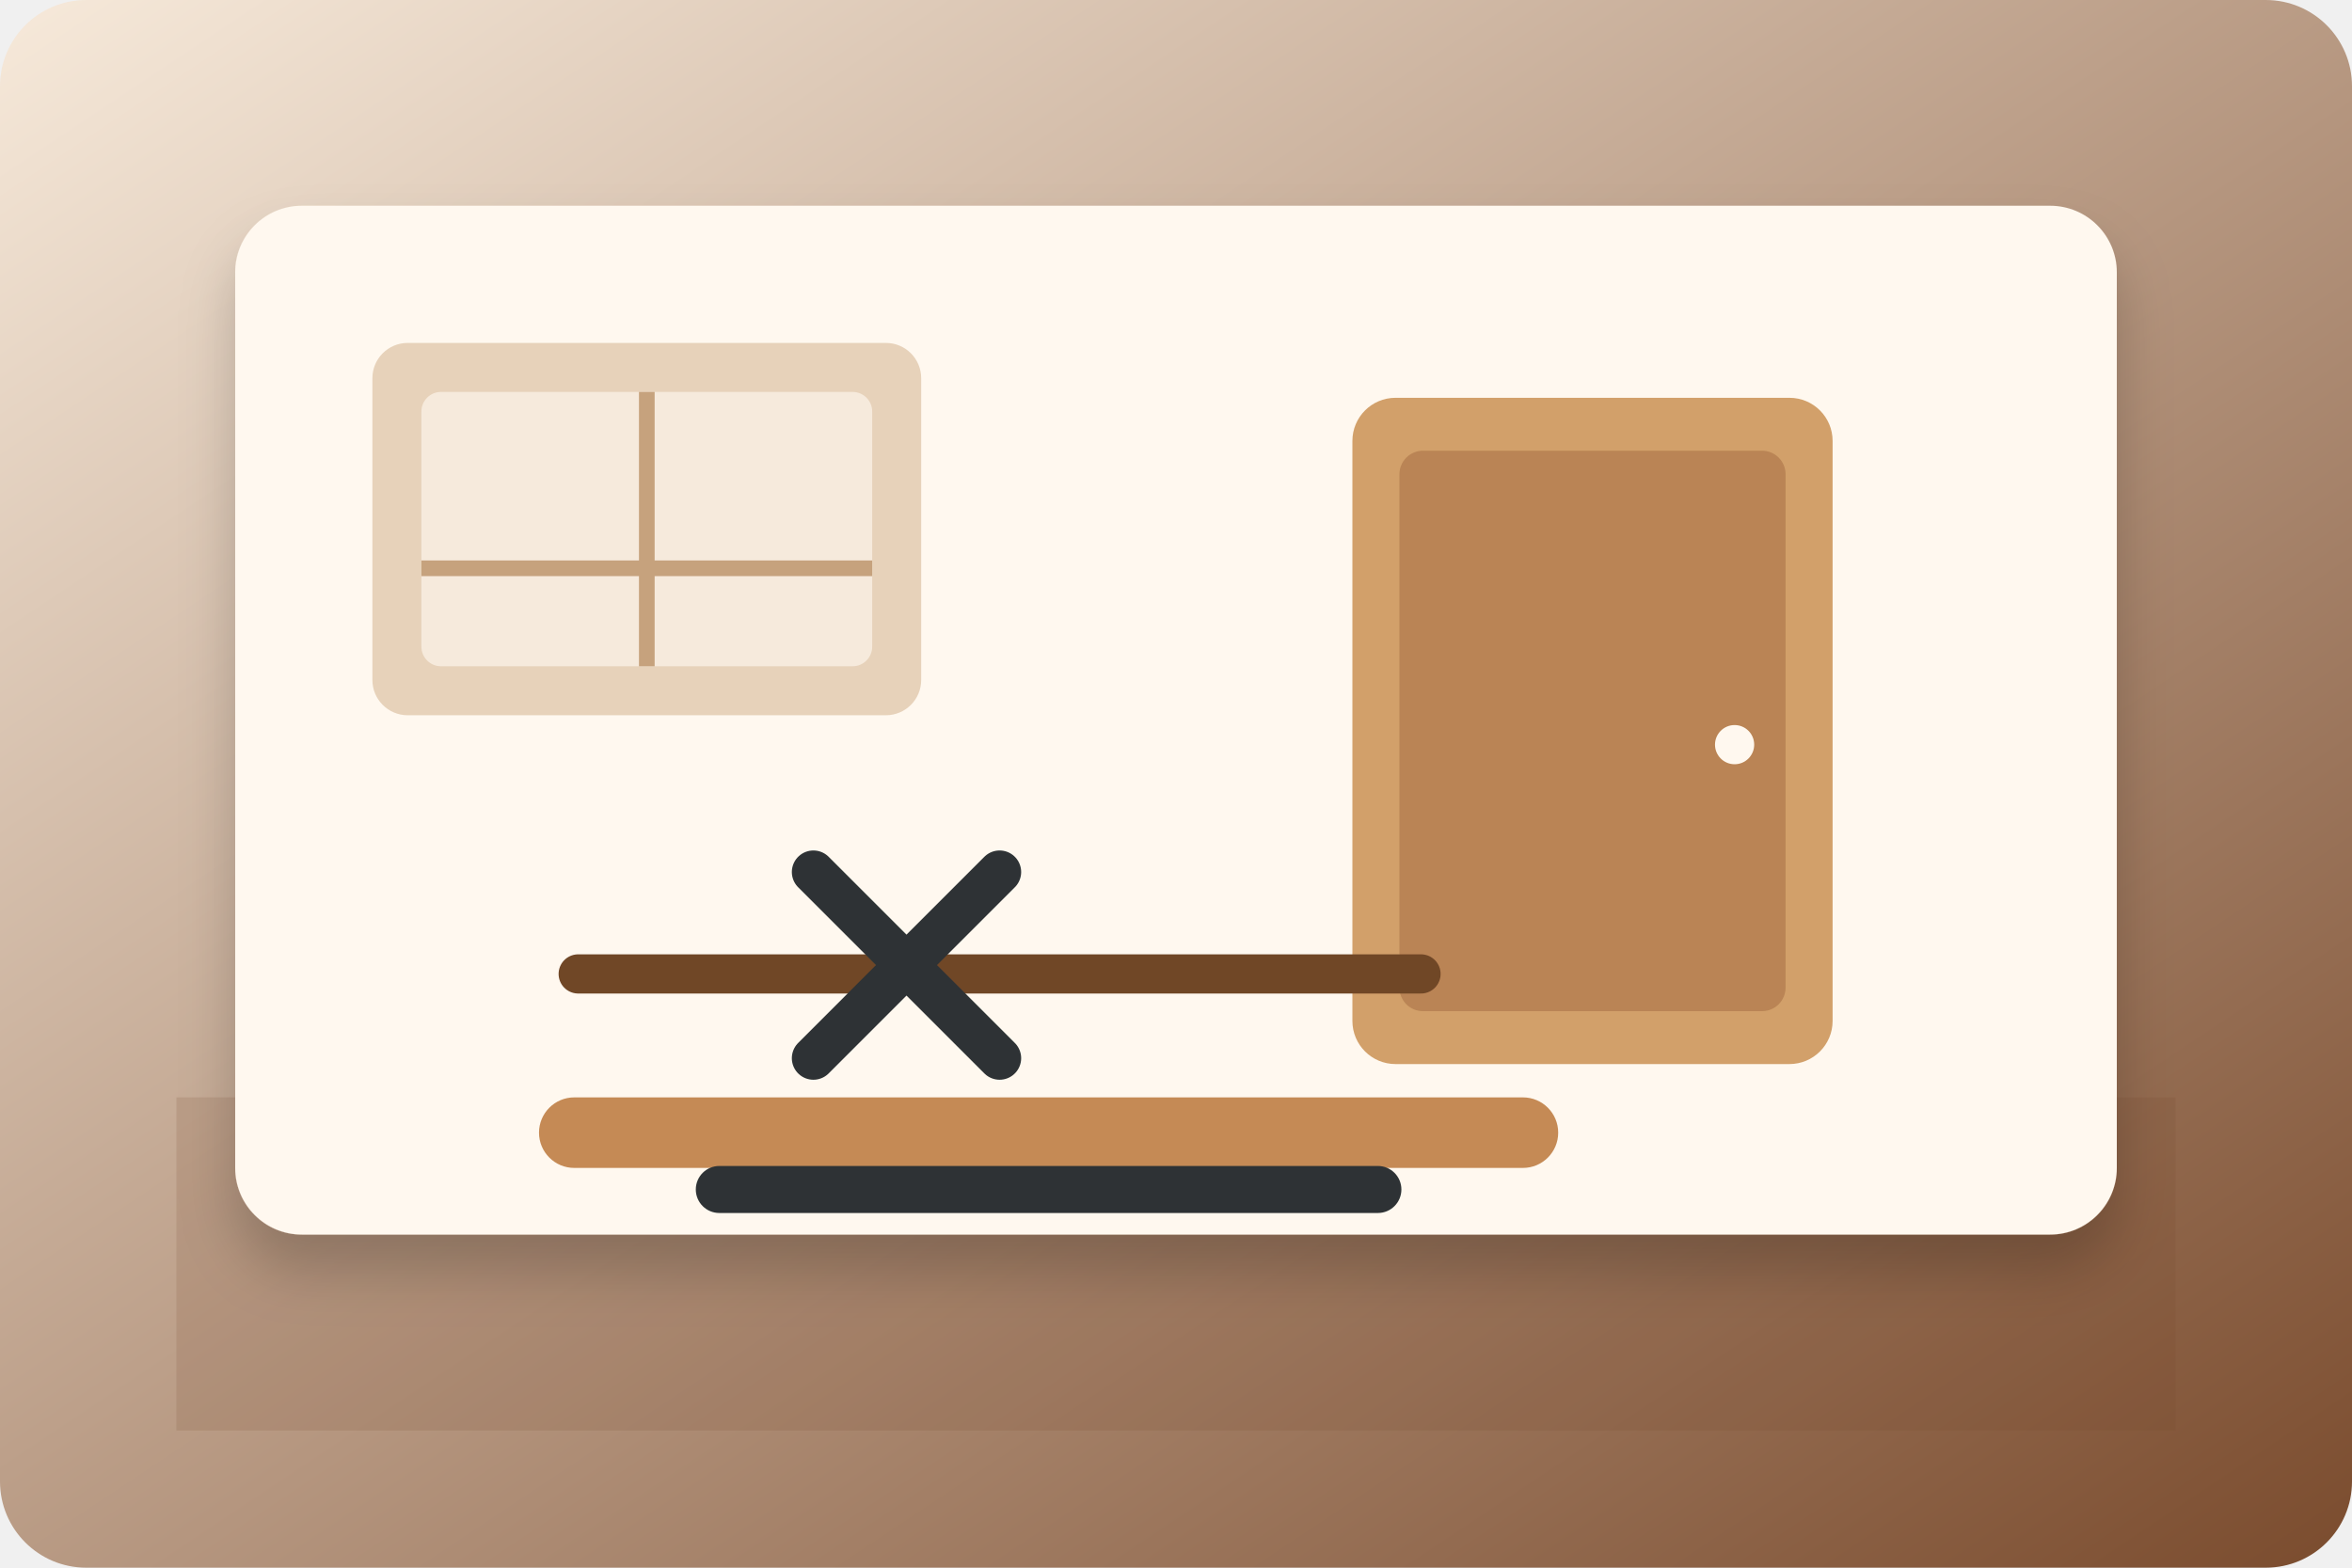
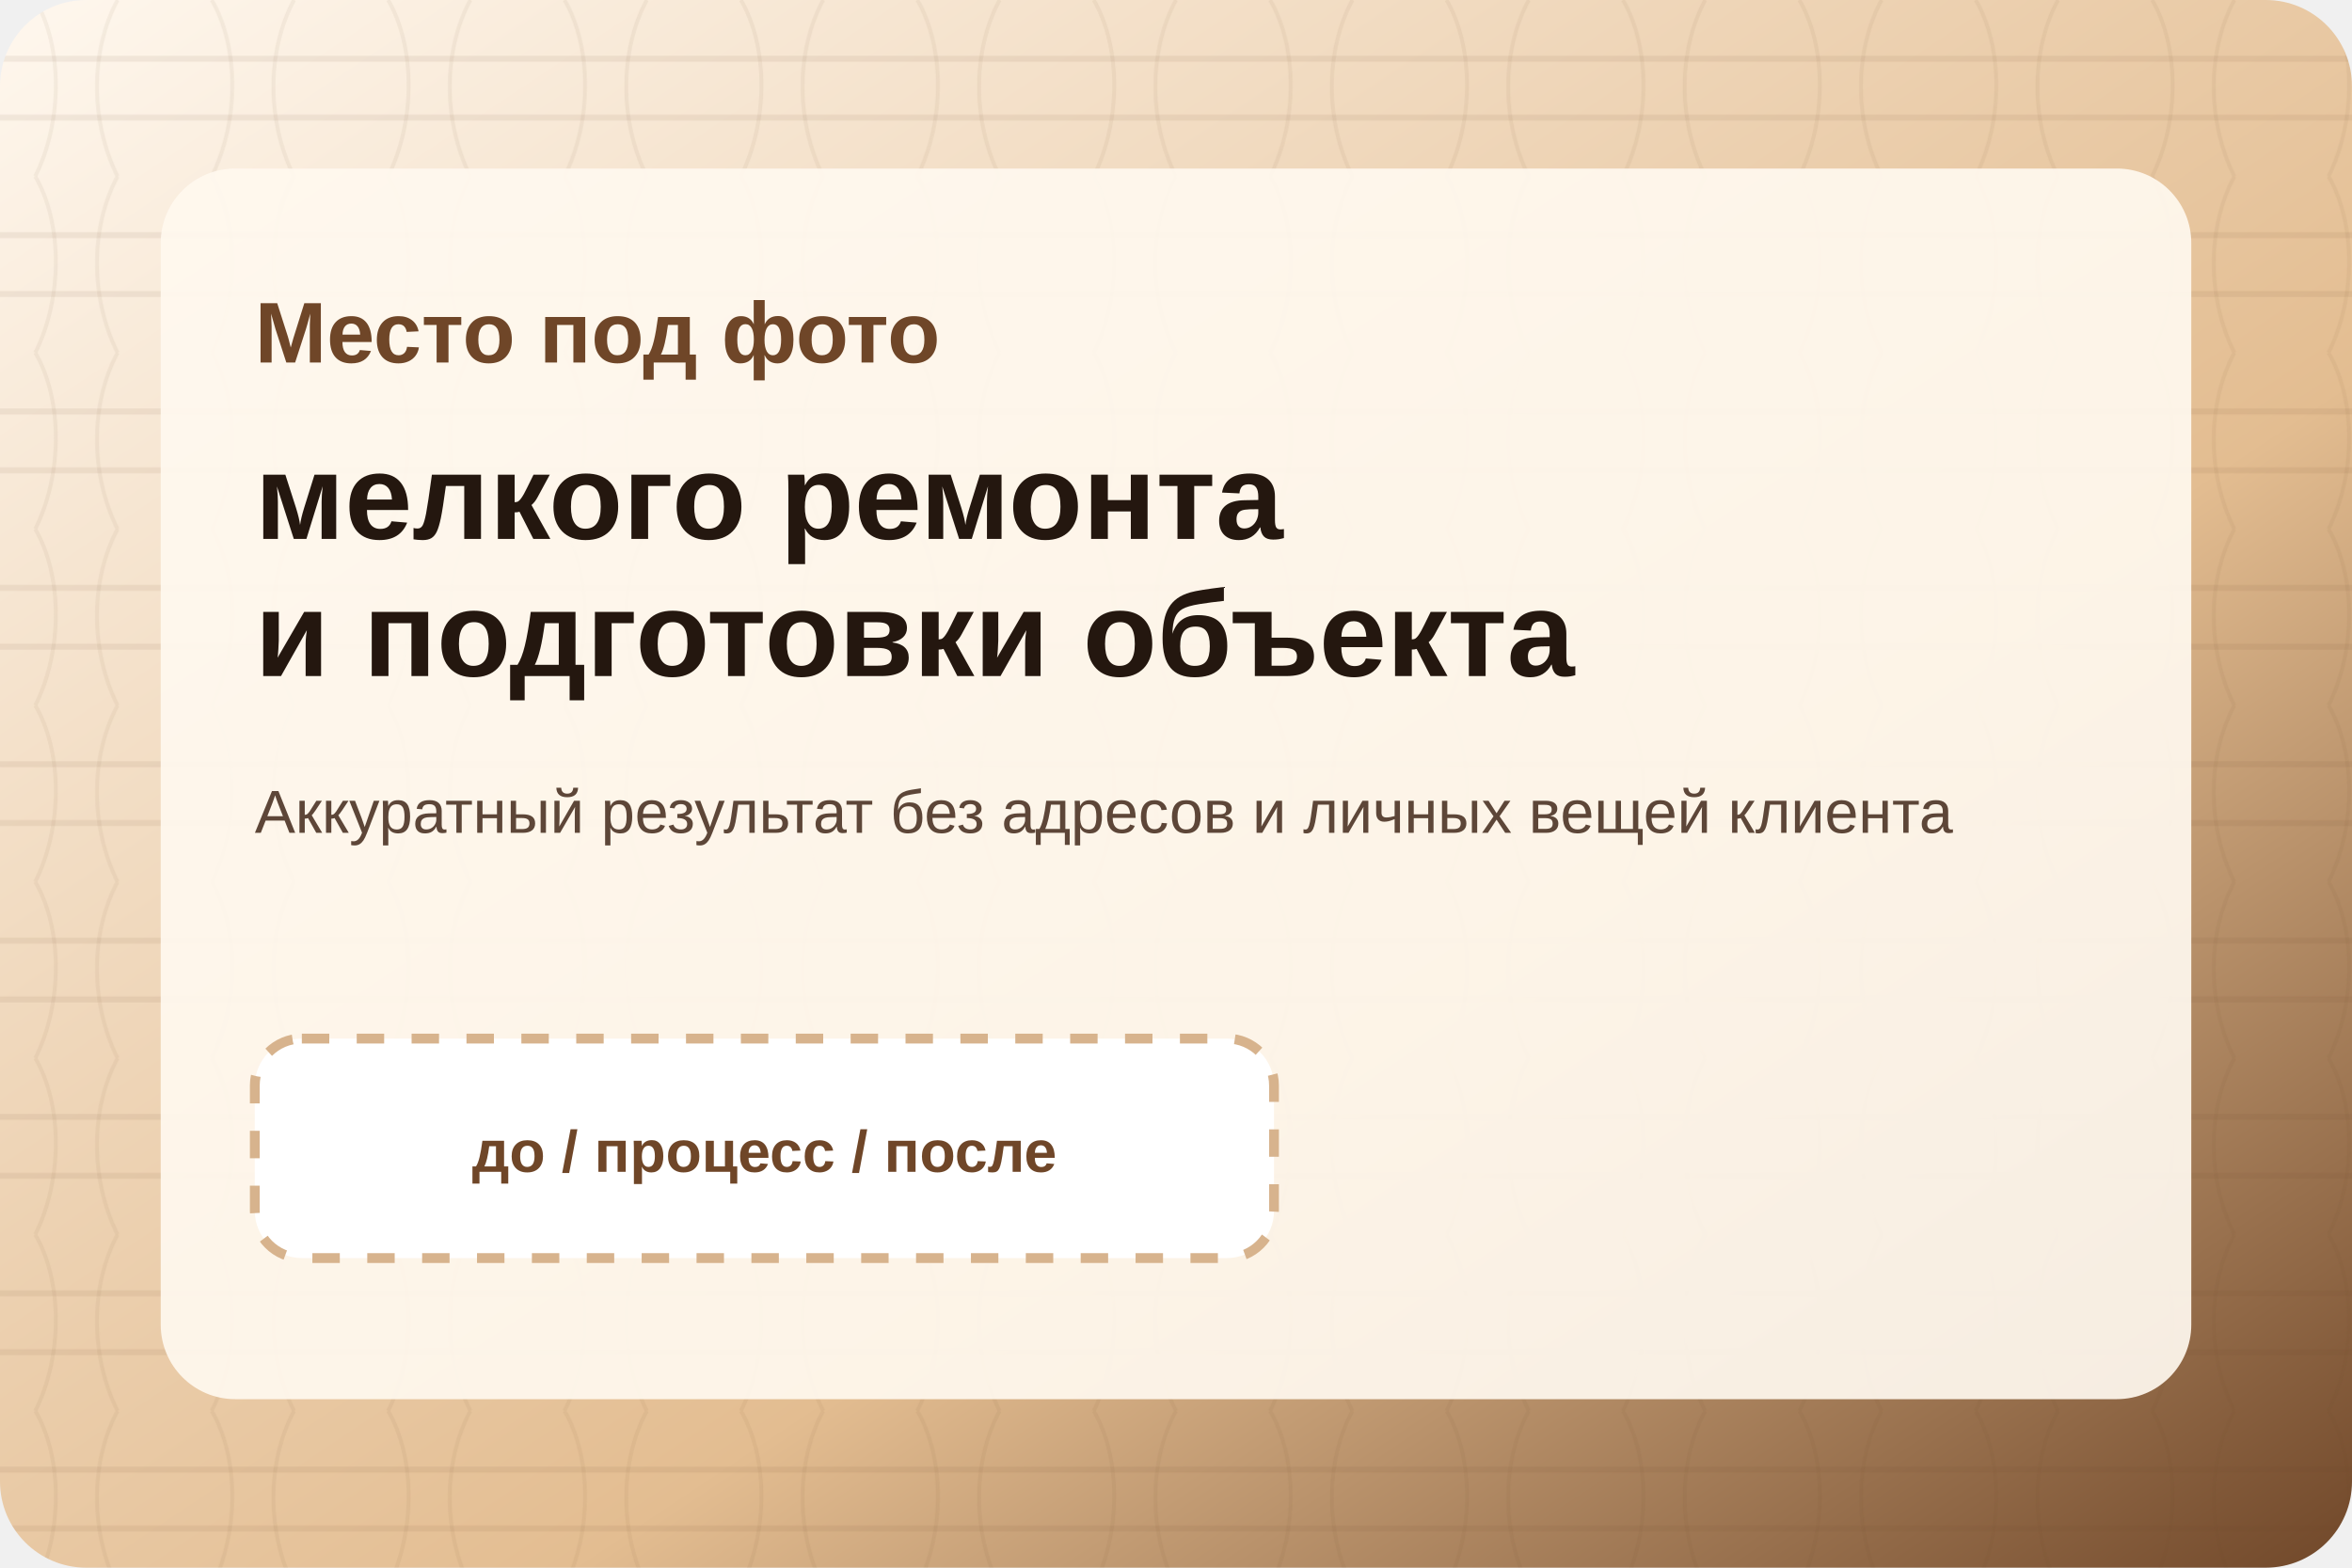
- <svg xmlns="http://www.w3.org/2000/svg" width="1200" height="800" viewBox="0 0 1200 800" role="img" aria-label="Мелкий ремонт и подготовка помещения">
+ <svg xmlns="http://www.w3.org/2000/svg" width="1200" height="800" viewBox="0 0 1200 800" role="img" aria-label="Место под фото мелкого ремонта">
  <defs>
    <linearGradient id="bg" x1="0" y1="0" x2="1" y2="1">
-       <stop stop-color="#f7eadb" />
-       <stop offset="1" stop-color="#7a4b2d" />
+       <stop stop-color="#fff8ef" />
+       <stop offset=".62" stop-color="#e3bd91" />
+       <stop offset="1" stop-color="#6f4628" />
    </linearGradient>
-     <filter id="s">
-       <feDropShadow dx="0" dy="18" stdDeviation="14" flood-opacity=".2" />
-     </filter>
+     <pattern id="grain" width="90" height="90" patternUnits="userSpaceOnUse">
+       <path d="M0 30h90M0 60h90" stroke="#6f4628" stroke-opacity=".08" stroke-width="3" />
+       <path d="M18 0c14 24 14 62 0 90M60 0c-14 26-14 62 0 90" stroke="#6f4628" stroke-opacity=".06" stroke-width="2" fill="none" />
+     </pattern>
  </defs>
  <rect width="1200" height="800" rx="44" fill="url(#bg)" />
-   <path d="M90 560h1020v170H90z" fill="#6f4628" opacity=".15" />
-   <g transform="translate(120 105)" filter="url(#s)">
-     <rect width="960" height="525" rx="34" fill="#fff8ef" />
-     <rect x="70" y="70" width="280" height="190" rx="18" fill="#e7d2ba" />
-     <rect x="95" y="95" width="230" height="140" rx="10" fill="#f6eadc" />
-     <path d="M95 185h230M210 95v140" stroke="#c6a27d" stroke-width="8" />
-     <rect x="570" y="98" width="245" height="340" rx="22" fill="#d2a06a" />
-     <rect x="594" y="125" width="197" height="286" rx="12" fill="#8b512c" opacity=".35" />
-     <circle cx="765" cy="275" r="10" fill="#fff8ef" />
-     <path d="M175 392h430" stroke="#6f4628" stroke-width="20" stroke-linecap="round" />
-     <path d="M295 340l95 95M390 340l-95 95" stroke="#2e3335" stroke-width="22" stroke-linecap="round" />
-     <rect x="155" y="455" width="520" height="36" rx="18" fill="#c58a55" />
-     <rect x="235" y="490" width="360" height="24" rx="12" fill="#2e3335" />
-   </g>
+   <rect width="1200" height="800" rx="44" fill="url(#grain)" />
+   <rect x="82" y="86" width="1036" height="628" rx="38" fill="#fff8ef" opacity=".92" />
+   <text x="130" y="185" font-family="Arial, sans-serif" font-size="44" font-weight="900" fill="#6f4628">Место под фото</text>
+   <text x="130" y="275" font-family="Arial, sans-serif" font-size="62" font-weight="900" fill="#24170f">мелкого ремонта</text>
+   <text x="130" y="345" font-family="Arial, sans-serif" font-size="62" font-weight="900" fill="#24170f">и подготовки объекта</text>
+   <text x="130" y="425" font-family="Arial, sans-serif" font-size="31" fill="#5d4638">Аккуратный результат без адресов и личных вещей клиента</text>
+   <rect x="130" y="530" width="520" height="112" rx="24" fill="#fff" stroke="#d7b38d" stroke-width="5" stroke-dasharray="14 14" />
+   <text x="390" y="598" text-anchor="middle" font-family="Arial, sans-serif" font-size="30" font-weight="900" fill="#6f4628">до / процесс / после</text>
</svg>
